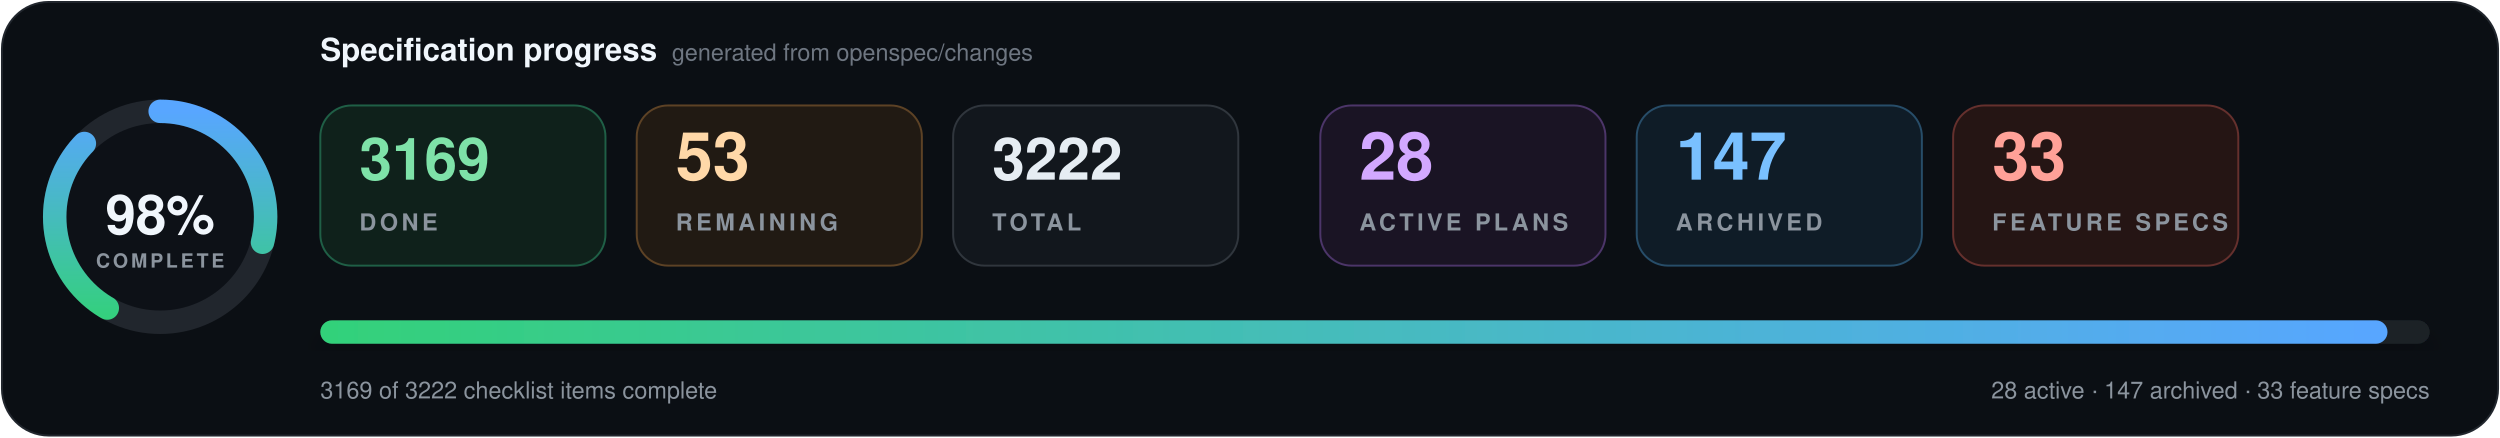
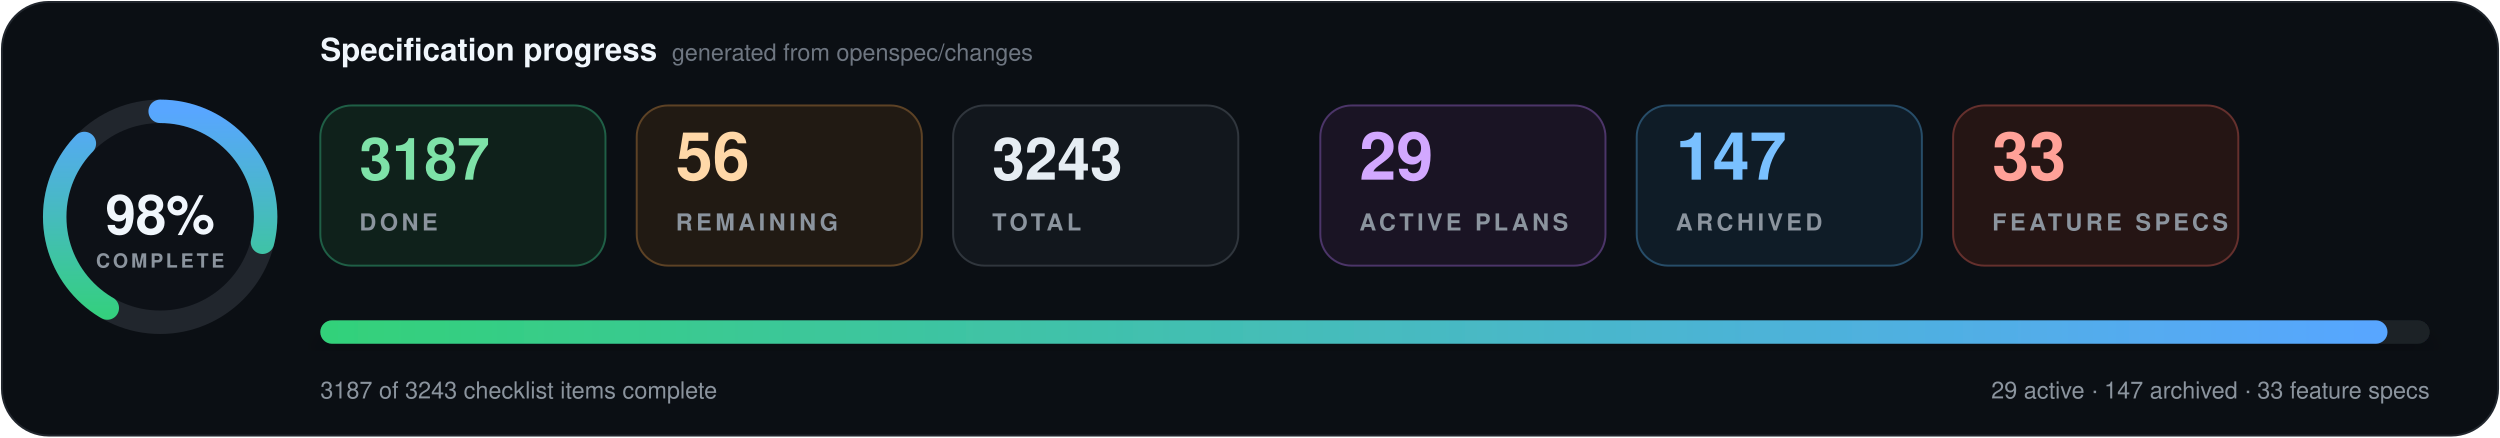
- <svg xmlns="http://www.w3.org/2000/svg" data-cache-version="1790936545" width="1280" height="224" viewBox="0 0 1280 224" role="img" aria-labelledby="title description" font-family="system-ui, -apple-system, BlinkMacSystemFont, 'Segoe UI', Helvetica, Arial, sans-serif" font-variant-numeric="tabular-nums">
+ <svg xmlns="http://www.w3.org/2000/svg" data-cache-version="1790955134" width="1280" height="224" viewBox="0 0 1280 224" role="img" aria-labelledby="title description" font-family="system-ui, -apple-system, BlinkMacSystemFont, 'Segoe UI', Helvetica, Arial, sans-serif" font-variant-numeric="tabular-nums">
  <defs>
    <linearGradient id="progress" x1="0" x2="1">
      <stop offset="0" stop-color="#33d17a" />
      <stop offset="1" stop-color="#58a6ff" />
    </linearGradient>
    <filter id="shadow" x="-10%" y="-20%" width="120%" height="150%">
      <feDropShadow dx="0" dy="7" stdDeviation="9" flood-color="#000" flood-opacity=".28" />
    </filter>
  </defs>
  <rect x="1" y="1" width="1278" height="222" rx="24" fill="#0b0f14" stroke="#21262d" />
  <g transform="translate(82 111)">
    <circle r="54" fill="#0d1117" stroke="#21262d" stroke-width="12" />
    <circle r="54" fill="none" stroke="url(#progress)" stroke-width="12" stroke-linecap="round" pathLength="100" stroke-dasharray="98 100" transform="rotate(-90)" />
    <text y="-1" text-anchor="middle" dominant-baseline="middle" fill="#f0f6fc" font-size="28" font-weight="800">98%</text>
    <text y="26" text-anchor="middle" fill="#8b949e" font-size="10" font-weight="700" letter-spacing="1.5">COMPLETE</text>
  </g>
  <text x="164" y="31" fill="#f0f6fc" font-size="16" font-weight="750">Specification progress</text>
  <text x="344" y="31" fill="#6e7681" font-size="12">generated from openspec/changes</text>
  <g transform="translate(164 54)">
    <rect width="146" height="82" rx="16" fill="#0f211b" stroke="#1f5f46" />
-     <text x="20" y="38" fill="#7ee2a8" font-size="30" font-weight="750">3169</text>
+     <text x="20" y="38" fill="#7ee2a8" font-size="30" font-weight="750">3187</text>
    <text x="20" y="64" fill="#8b949e" font-size="12" font-weight="700" letter-spacing="1.8">DONE</text>
  </g>
  <g transform="translate(326 54)">
    <rect width="146" height="82" rx="16" fill="#211a13" stroke="#5d4225" />
-     <text x="20" y="38" fill="#ffd8a8" font-size="34" font-weight="750">53</text>
+     <text x="20" y="38" fill="#ffd8a8" font-size="34" font-weight="750">56</text>
    <text x="20" y="64" fill="#8b949e" font-size="12" font-weight="700" letter-spacing="1.8">REMAINING</text>
  </g>
  <g transform="translate(488 54)">
    <rect width="146" height="82" rx="16" fill="#12171d" stroke="#30363d" />
-     <text x="20" y="38" fill="#e6edf3" font-size="30" font-weight="750">3222</text>
+     <text x="20" y="38" fill="#e6edf3" font-size="30" font-weight="750">3243</text>
    <text x="20" y="64" fill="#8b949e" font-size="12" font-weight="700" letter-spacing="1.8">TOTAL</text>
  </g>
  <g transform="translate(676 54)">
    <rect width="146" height="82" rx="16" fill="#1a1424" stroke="#4c3569" />
-     <text x="20" y="38" fill="#d2a8ff" font-size="34" font-weight="750">28</text>
+     <text x="20" y="38" fill="#d2a8ff" font-size="34" font-weight="750">29</text>
    <text x="20" y="64" fill="#8b949e" font-size="12" font-weight="700" letter-spacing="1.8">ACTIVE PLANS</text>
  </g>
  <g transform="translate(838 54)">
    <rect width="146" height="82" rx="16" fill="#0f1c27" stroke="#274d69" />
    <text x="20" y="38" fill="#79c0ff" font-size="34" font-weight="750">147</text>
    <text x="20" y="64" fill="#8b949e" font-size="12" font-weight="700" letter-spacing="1.8">ARCHIVED</text>
  </g>
  <g transform="translate(1000 54)">
    <rect width="146" height="82" rx="16" fill="#251514" stroke="#65302d" />
    <text x="20" y="38" fill="#ffa198" font-size="34" font-weight="750">33</text>
    <text x="20" y="64" fill="#8b949e" font-size="12" font-weight="700" letter-spacing="1.8">FEATURE SPECS</text>
  </g>
  <g filter="url(#shadow)">
    <rect x="164" y="164" width="1080" height="12" rx="6" fill="#1b2128" />
    <rect x="164" y="164" width="1058.4" height="12" rx="6" fill="url(#progress)" />
  </g>
-   <text x="164" y="204" fill="#8b949e" font-size="12">3169 of 3222 checklist items complete</text>
-   <text x="1244" y="204" text-anchor="end" fill="#8b949e" font-size="12">28 active · 147 archived · 33 feature specs</text>
+   <text x="164" y="204" fill="#8b949e" font-size="12">3187 of 3243 checklist items complete</text>
+   <text x="1244" y="204" text-anchor="end" fill="#8b949e" font-size="12">29 active · 147 archived · 33 feature specs</text>
</svg>
